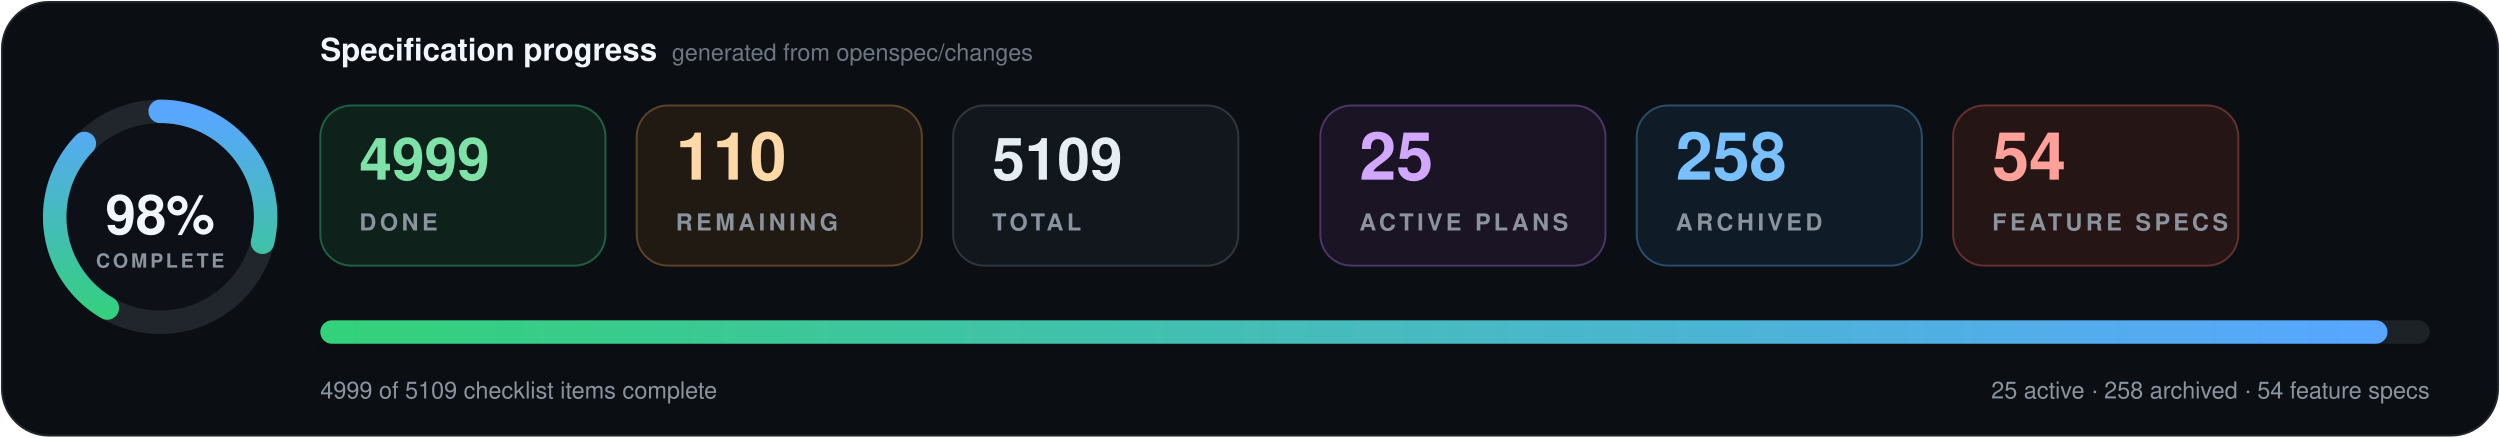
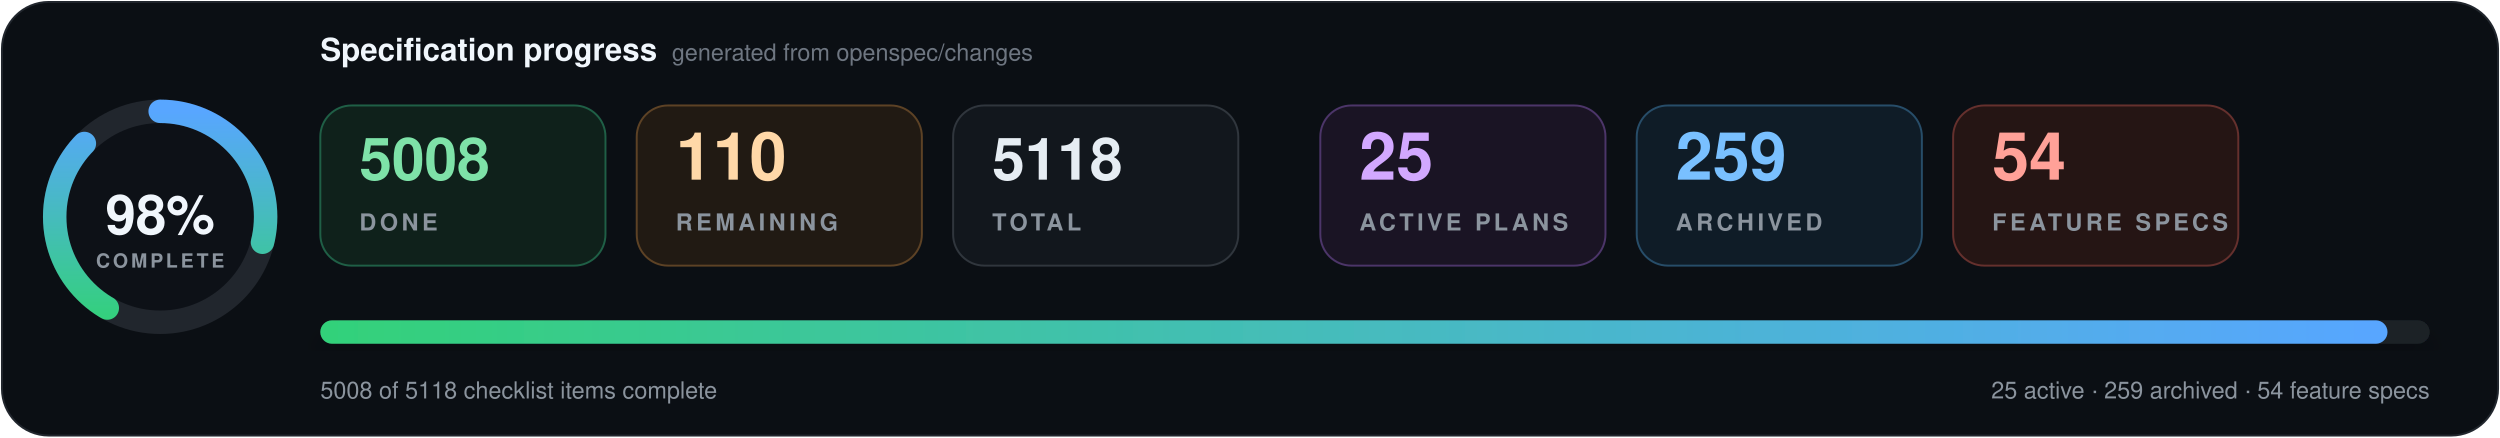
- <svg xmlns="http://www.w3.org/2000/svg" data-cache-version="1793859571" width="1280" height="224" viewBox="0 0 1280 224" role="img" aria-labelledby="title description" font-family="system-ui, -apple-system, BlinkMacSystemFont, 'Segoe UI', Helvetica, Arial, sans-serif" font-variant-numeric="tabular-nums">
+ <svg xmlns="http://www.w3.org/2000/svg" data-cache-version="1793964010" width="1280" height="224" viewBox="0 0 1280 224" role="img" aria-labelledby="title description" font-family="system-ui, -apple-system, BlinkMacSystemFont, 'Segoe UI', Helvetica, Arial, sans-serif" font-variant-numeric="tabular-nums">
  <defs>
    <linearGradient id="progress" x1="0" x2="1">
      <stop offset="0" stop-color="#33d17a" />
      <stop offset="1" stop-color="#58a6ff" />
    </linearGradient>
    <filter id="shadow" x="-10%" y="-20%" width="120%" height="150%">
      <feDropShadow dx="0" dy="7" stdDeviation="9" flood-color="#000" flood-opacity=".28" />
    </filter>
  </defs>
  <rect x="1" y="1" width="1278" height="222" rx="24" fill="#0b0f14" stroke="#21262d" />
  <g transform="translate(82 111)">
    <circle r="54" fill="#0d1117" stroke="#21262d" stroke-width="12" />
    <circle r="54" fill="none" stroke="url(#progress)" stroke-width="12" stroke-linecap="round" pathLength="100" stroke-dasharray="98 100" transform="rotate(-90)" />
    <text y="-1" text-anchor="middle" dominant-baseline="middle" fill="#f0f6fc" font-size="28" font-weight="800">98%</text>
    <text y="26" text-anchor="middle" fill="#8b949e" font-size="10" font-weight="700" letter-spacing="1.5">COMPLETE</text>
  </g>
  <text x="164" y="31" fill="#f0f6fc" font-size="16" font-weight="750">Specification progress</text>
  <text x="344" y="31" fill="#6e7681" font-size="12">generated from openspec/changes</text>
  <g transform="translate(164 54)">
    <rect width="146" height="82" rx="16" fill="#0f211b" stroke="#1f5f46" />
-     <text x="20" y="38" fill="#7ee2a8" font-size="30" font-weight="750">4999</text>
+     <text x="20" y="38" fill="#7ee2a8" font-size="30" font-weight="750">5008</text>
    <text x="20" y="64" fill="#8b949e" font-size="12" font-weight="700" letter-spacing="1.8">DONE</text>
  </g>
  <g transform="translate(326 54)">
    <rect width="146" height="82" rx="16" fill="#211a13" stroke="#5d4225" />
    <text x="20" y="38" fill="#ffd8a8" font-size="34" font-weight="750">110</text>
    <text x="20" y="64" fill="#8b949e" font-size="12" font-weight="700" letter-spacing="1.8">REMAINING</text>
  </g>
  <g transform="translate(488 54)">
    <rect width="146" height="82" rx="16" fill="#12171d" stroke="#30363d" />
-     <text x="20" y="38" fill="#e6edf3" font-size="30" font-weight="750">5109</text>
+     <text x="20" y="38" fill="#e6edf3" font-size="30" font-weight="750">5118</text>
    <text x="20" y="64" fill="#8b949e" font-size="12" font-weight="700" letter-spacing="1.8">TOTAL</text>
  </g>
  <g transform="translate(676 54)">
    <rect width="146" height="82" rx="16" fill="#1a1424" stroke="#4c3569" />
    <text x="20" y="38" fill="#d2a8ff" font-size="34" font-weight="750">25</text>
    <text x="20" y="64" fill="#8b949e" font-size="12" font-weight="700" letter-spacing="1.8">ACTIVE PLANS</text>
  </g>
  <g transform="translate(838 54)">
    <rect width="146" height="82" rx="16" fill="#0f1c27" stroke="#274d69" />
-     <text x="20" y="38" fill="#79c0ff" font-size="34" font-weight="750">258</text>
+     <text x="20" y="38" fill="#79c0ff" font-size="34" font-weight="750">259</text>
    <text x="20" y="64" fill="#8b949e" font-size="12" font-weight="700" letter-spacing="1.8">ARCHIVED</text>
  </g>
  <g transform="translate(1000 54)">
    <rect width="146" height="82" rx="16" fill="#251514" stroke="#65302d" />
    <text x="20" y="38" fill="#ffa198" font-size="34" font-weight="750">54</text>
    <text x="20" y="64" fill="#8b949e" font-size="12" font-weight="700" letter-spacing="1.8">FEATURE SPECS</text>
  </g>
  <g filter="url(#shadow)">
    <rect x="164" y="164" width="1080" height="12" rx="6" fill="#1b2128" />
    <rect x="164" y="164" width="1058.4" height="12" rx="6" fill="url(#progress)" />
  </g>
-   <text x="164" y="204" fill="#8b949e" font-size="12">4999 of 5109 checklist items complete</text>
-   <text x="1244" y="204" text-anchor="end" fill="#8b949e" font-size="12">25 active · 258 archived · 54 feature specs</text>
+   <text x="164" y="204" fill="#8b949e" font-size="12">5008 of 5118 checklist items complete</text>
+   <text x="1244" y="204" text-anchor="end" fill="#8b949e" font-size="12">25 active · 259 archived · 54 feature specs</text>
</svg>
